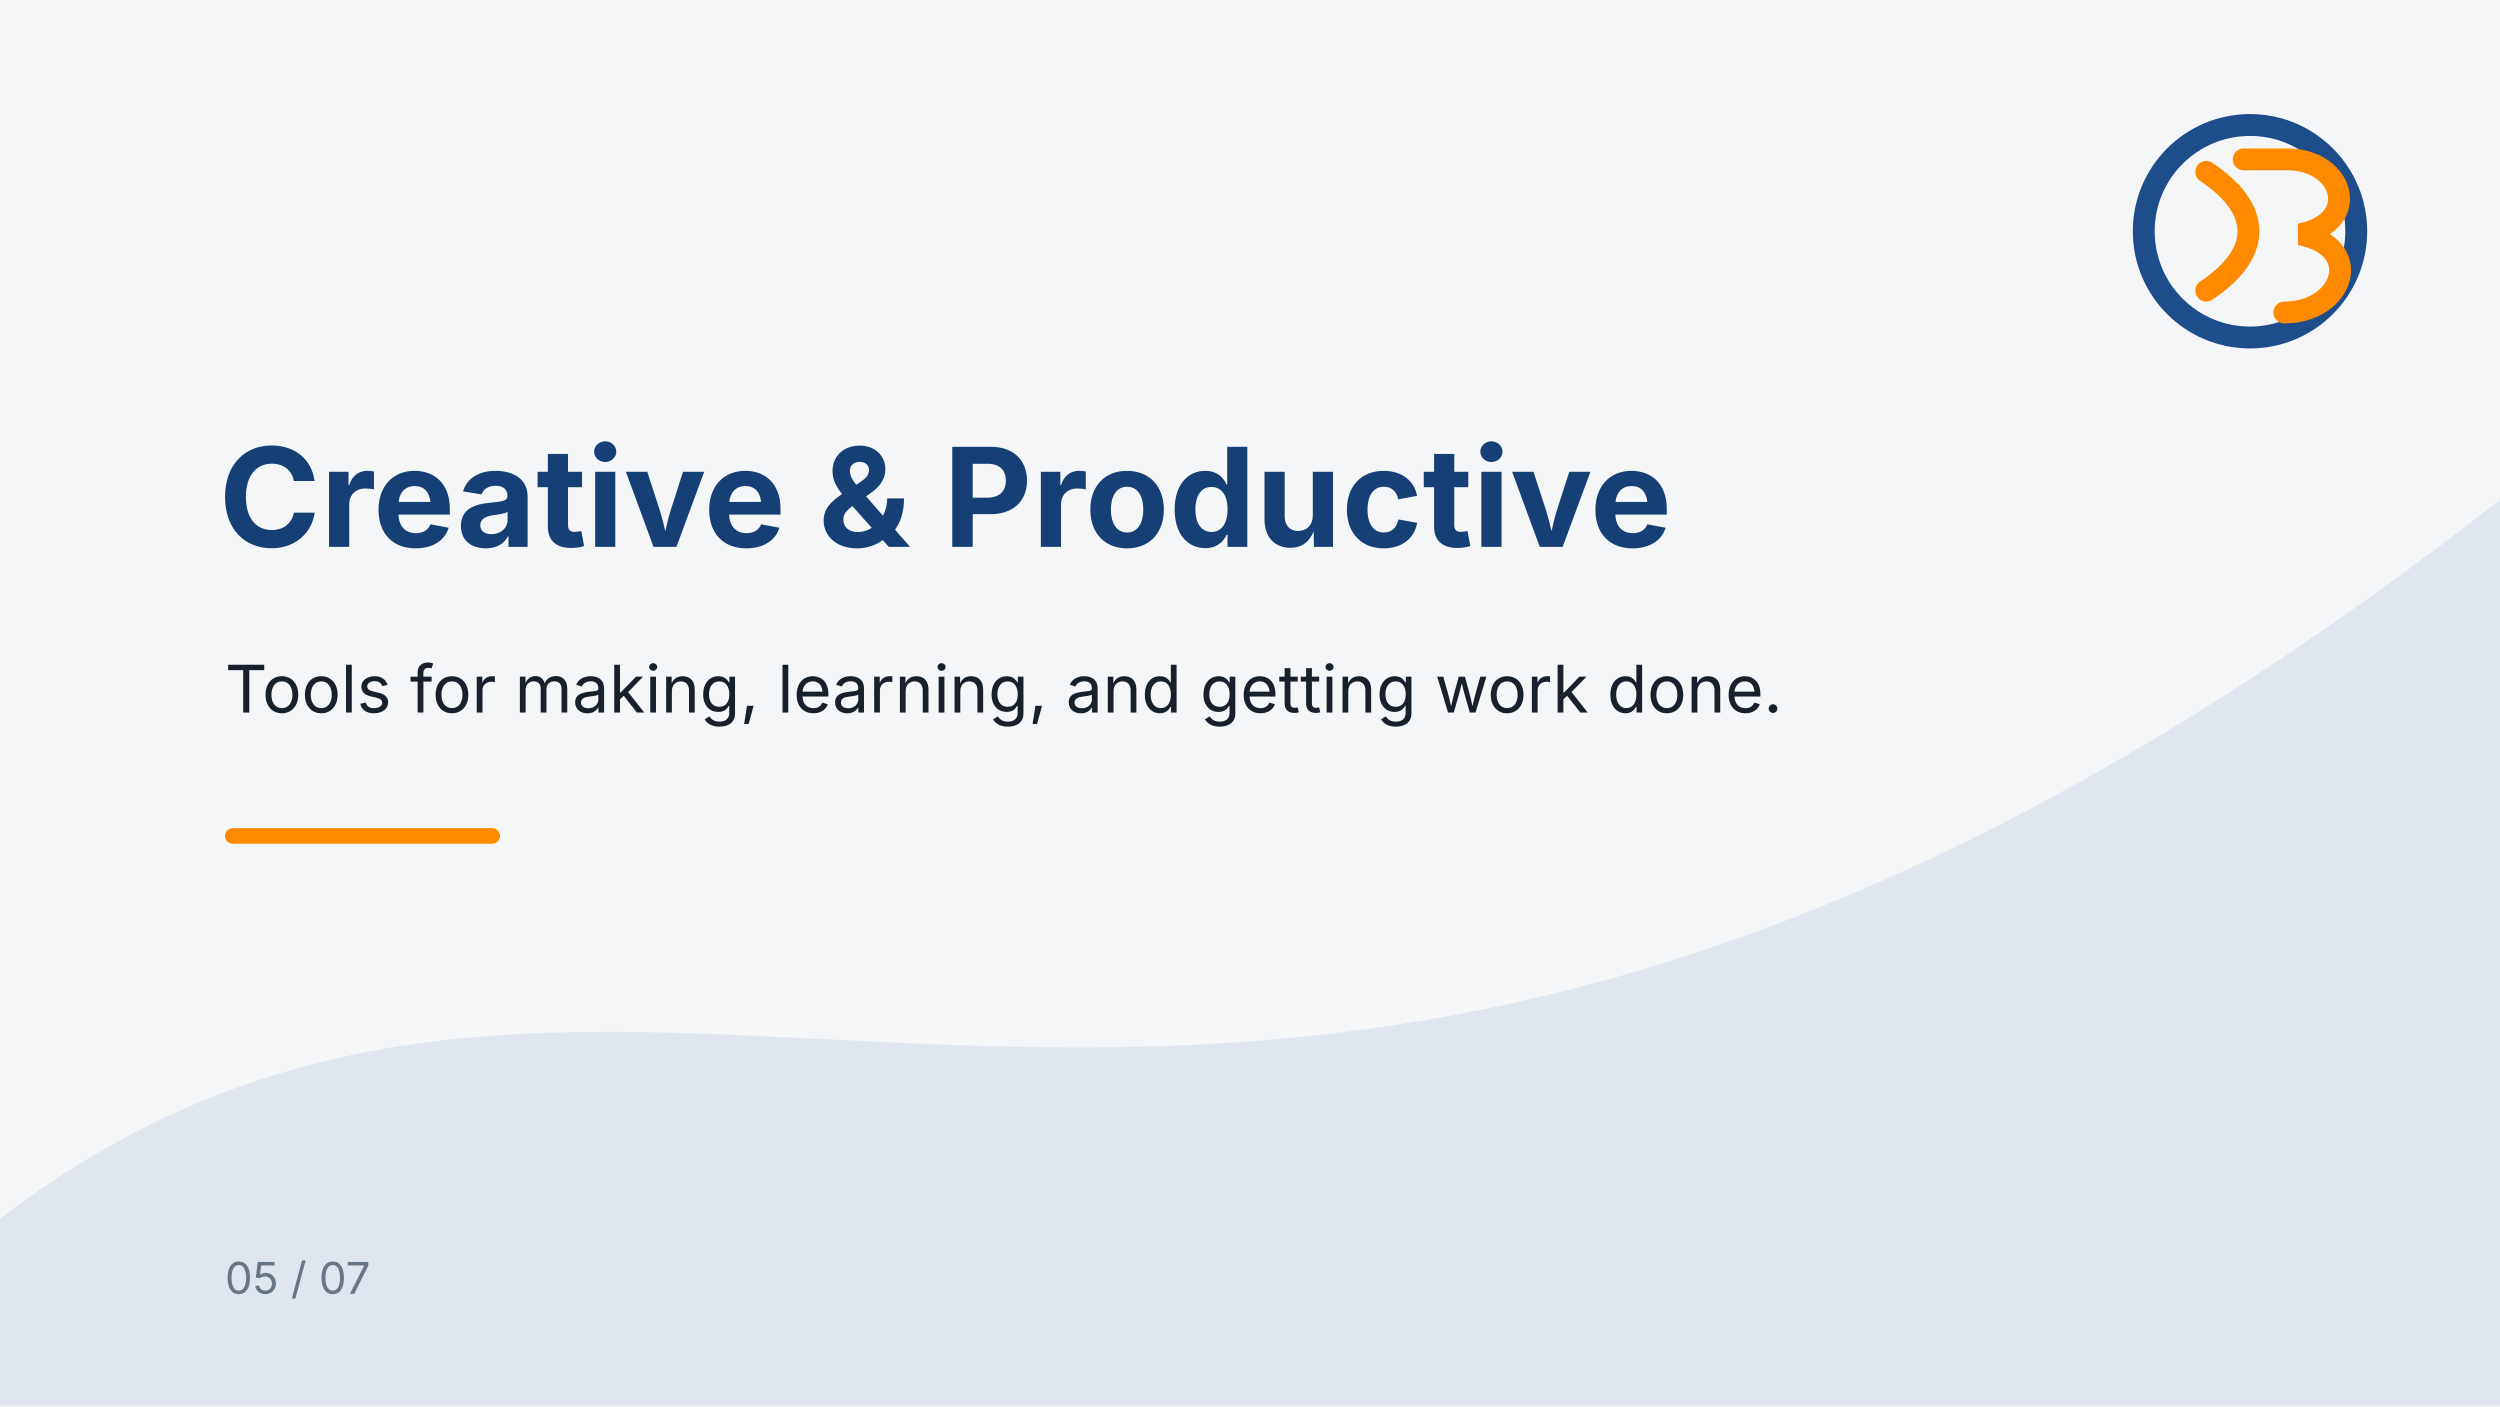
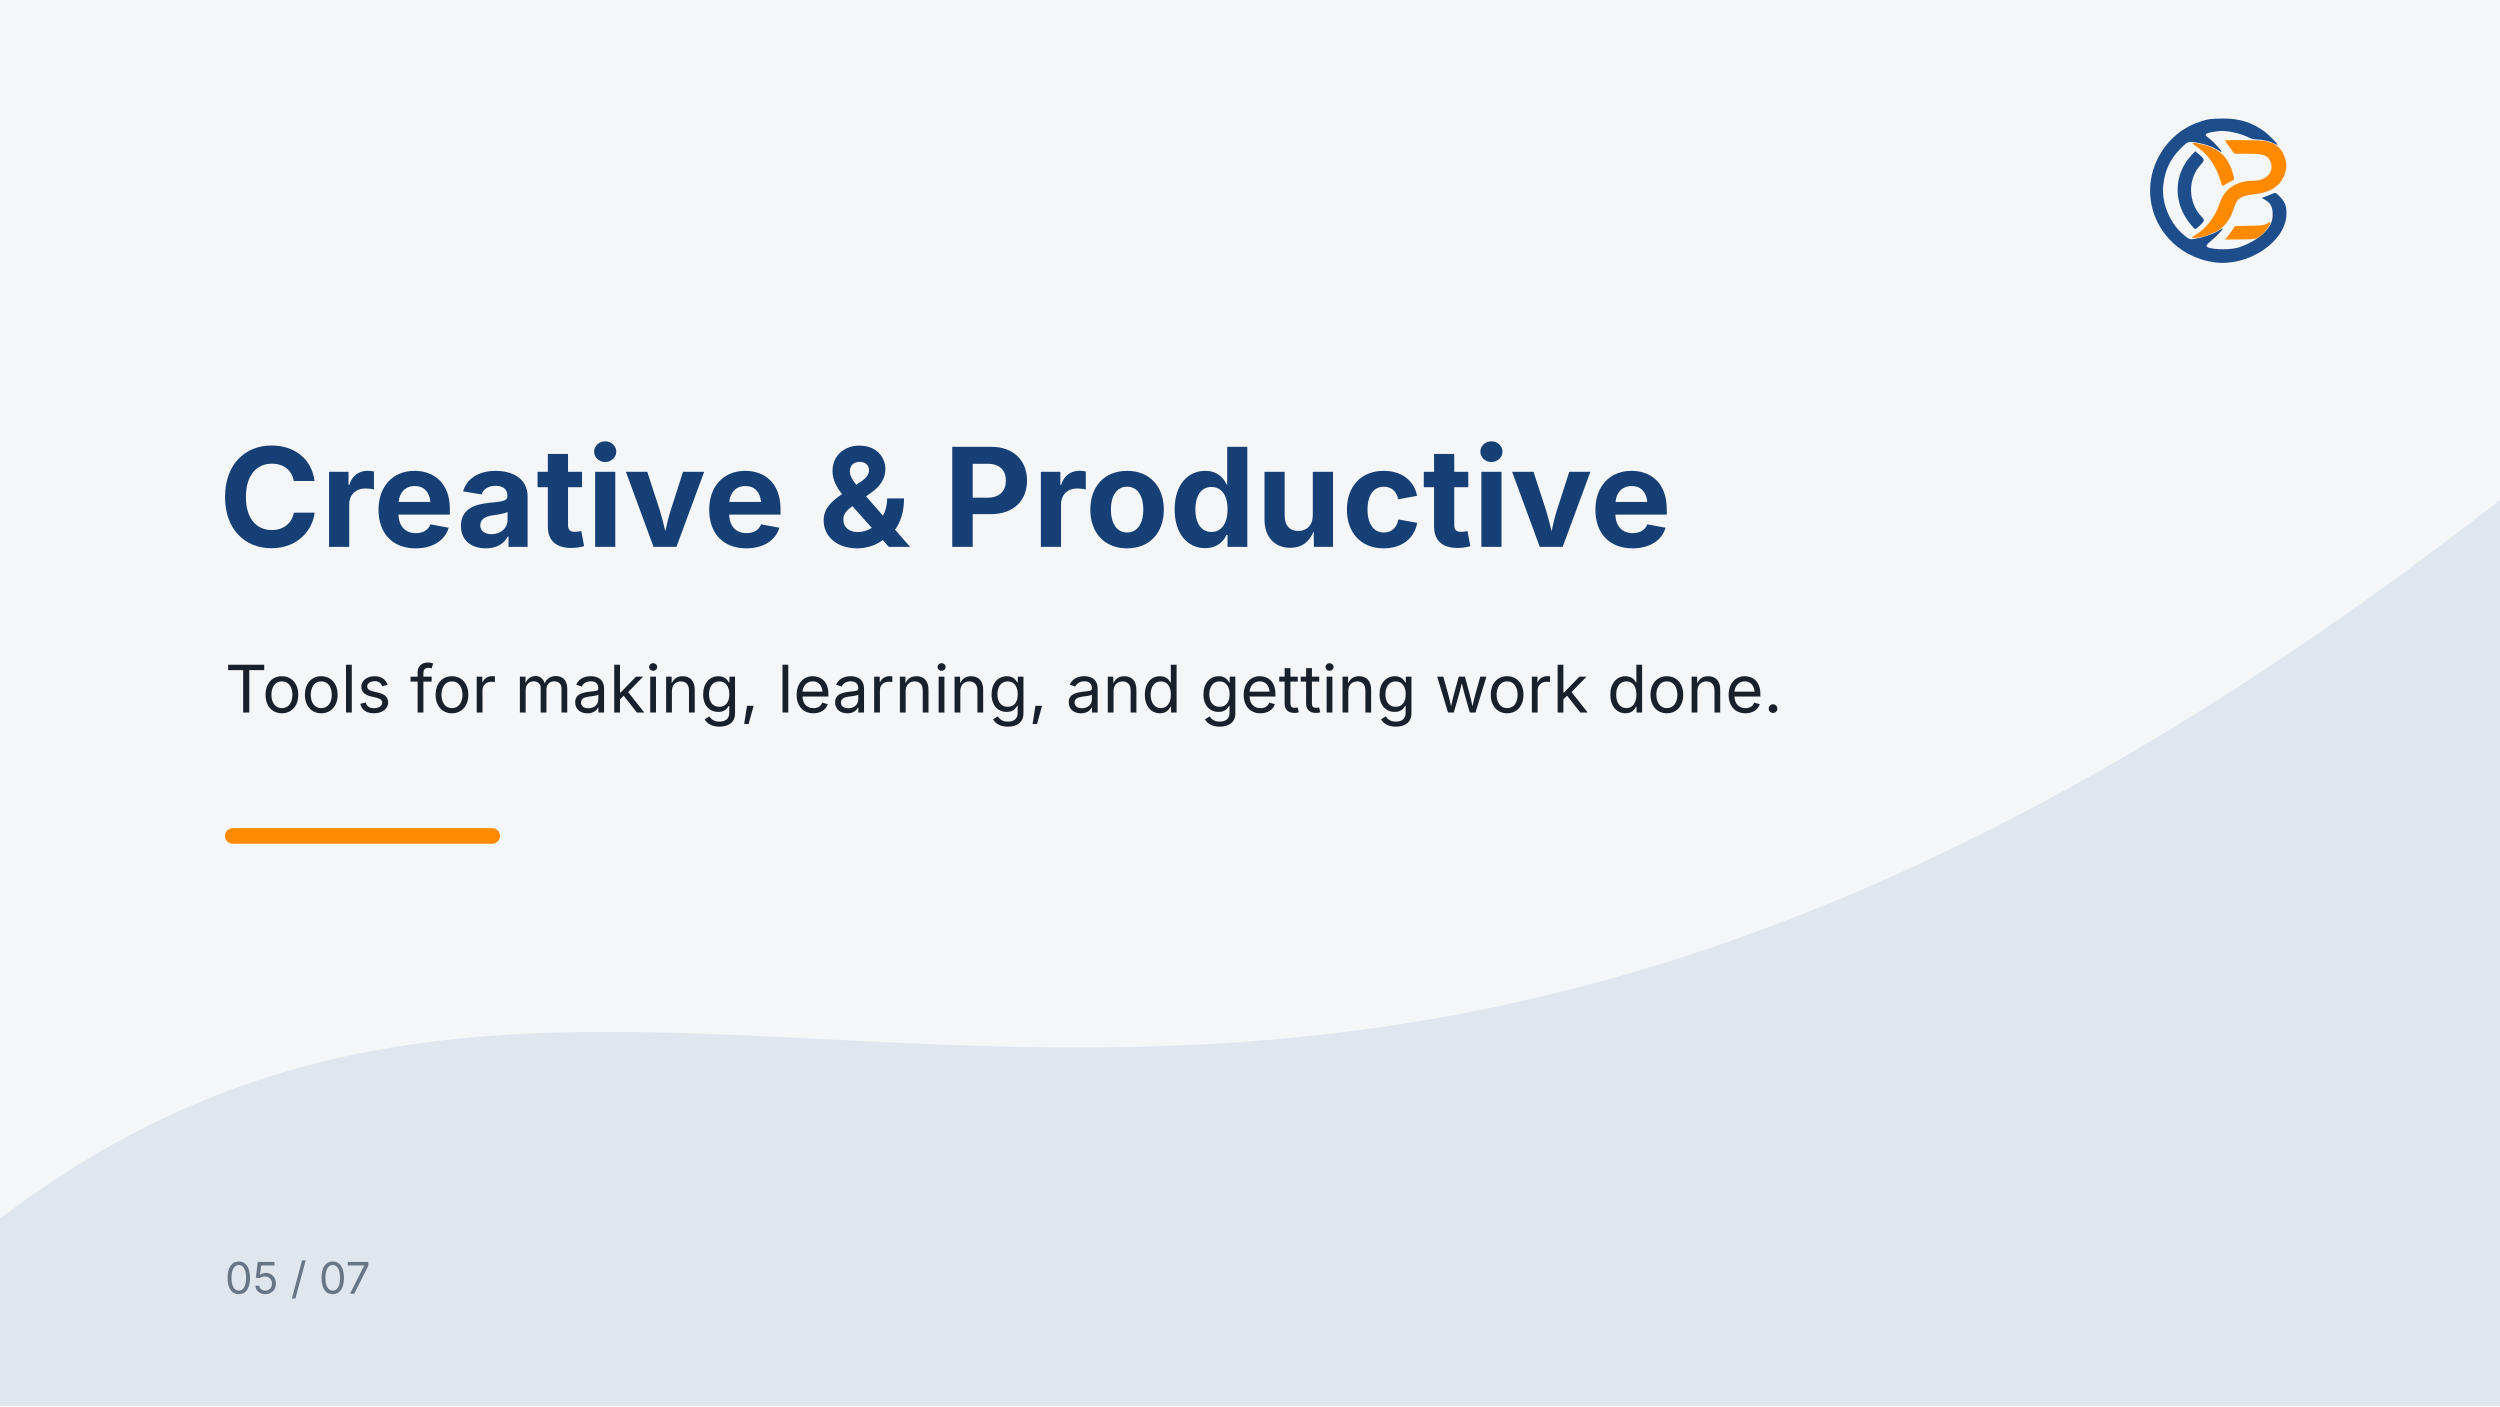
<svg xmlns="http://www.w3.org/2000/svg" viewBox="0 0 800 450">
  <rect width="800" height="450" fill="#F4F6F8" />
  <path d="M0 390C210 230 390 480 800 160V450H0Z" fill="#1E4D8C" opacity=".1" />
-   <circle cx="720" cy="74" r="34" fill="none" stroke="#1E4D8C" stroke-width="7" />
-   <path d="M706 55c18 12 18 26 0 38M718 51h14c18 0 24 20 4 24 21 4 14 25-5 25" fill="none" stroke="#FF8A00" stroke-width="7" stroke-linecap="round" />
+   <g transform="translate(684 34) scale(.105)">
+     <g id="symbol" fill-rule="evenodd">
+       <path fill="#1E4D8C" d="M235.45 475.75C121.59 460.63 38.54 368.36 38.44 256.87C38.35 168.16 94.62 84.61 176.22 52.29C207.41 39.93 221 37.5 259.63 37.39C310.14 37.24 347.13 48.53 385.3 75.77C399.44 85.86 428.8 115.44 426.73 117.51C426.22 118.01 421.37 116.11 415.94 113.28C402.93 106.5 381.31 101.47 364.7 101.36C356.14 101.31 347.86 99.5 341.73 96.36C313.77 82.02 271.08 72.82 246.64 75.87C206.43 80.89 200 85.17 216.13 96.15C231.96 106.93 266.25 146.3 252.98 138.46C251.32 137.47 246.15 134.35 241.49 131.51C228.53 123.6 208.38 116.37 187.81 112.25C154.61 105.61 154.53 105.64 130.57 129.68C98.35 162.02 81.58 199.35 78.11 246.49C74.12 300.82 101.89 362.27 145.67 395.98C159.49 406.63 159.49 406.63 176.92 403.58C202.25 399.15 229.22 389.98 245.19 380.36C252.86 375.74 259.57 372.39 260.09 372.91C261.75 374.57 237.77 399.45 223.67 410.7C216.19 416.67 210.07 423.36 210.07 425.57C210.07 435.78 273.18 439.67 304.35 431.39C332.3 423.96 369.73 402.94 386.03 385.51C406.19 363.96 411.93 351.28 411.93 328.32C411.93 306.61 405.42 294.55 388.57 285.08L378.58 279.46L392.84 274.15C400.68 271.23 410.13 267.39 413.83 265.62C420.3 262.52 421.04 262.86 432.44 274.09C449.72 291.11 454.9 304.82 453.85 330.71C450.48 413.95 337.09 489.25 235.45 475.75ZM163.21 361.63C108.09 297.11 108.63 208.97 164.53 149.04L175.81 136.95L186.65 146.02C204.63 161.05 205.51 164.79 193.89 176.89C152.56 219.93 153.09 292.43 195.05 336.31C202.61 344.21 203.33 346.01 201.02 351.1C198.63 356.34 178.88 374.46 175.55 374.46C174.8 374.46 169.24 368.69 163.21 361.63Z" />
+       <path fill="#FF8A00" d="M275.72 395.62C280.23 389.96 286.85 380.81 290.42 375.26L296.91 365.19L339.91 364.33C383.09 363.48 384.73 363.19 404.08 353.23C410.81 349.77 398.77 370.46 386.1 384.13C366.53 405.26 364.42 405.89 313.87 405.89L267.51 405.89L275.72 395.62ZM166.39 400.96C164.89 400.03 169.77 395.92 177.65 391.47C207.8 374.45 237.71 335.44 249.99 297.1C264.55 251.62 301.05 226.99 353.87 226.99C393.68 226.99 418.07 198.98 404.99 168.28C396.65 148.71 384.9 144.79 334.59 144.79L295.45 144.79L280.67 124.94C272.54 114.02 266.32 104.65 266.85 104.12C268.52 102.46 367.71 103.26 383.6 105.07C391.94 106.02 399.35 107.73 400.06 108.87C400.76 110.01 403.13 110.95 405.31 110.95C415.28 110.95 434.68 126.31 441.77 139.8C455.91 166.77 457.26 189.36 446.16 213.5C431.26 245.9 403.26 262.87 355.68 268.34C314.82 273.04 303.5 280.41 294.79 307.98C285.04 338.8 270.84 360.63 251.05 375.2C244.7 379.89 233.58 385.12 211.27 393.94C199.97 398.41 169.88 403.12 166.39 400.96ZM257.32 241.12C256.71 239.33 253.85 230.25 250.96 220.95C238.62 181.12 213.73 146 183.09 125.19C165.47 113.23 163.26 109.91 174.08 111.68C241.69 122.74 273.02 147.02 289.61 201.25C296.34 223.25 296.28 223.6 284.41 229.12C278.76 231.75 270.6 236.25 266.29 239.13C260.24 243.17 258.19 243.63 257.32 241.12Z" />
+     </g>
+   </g>
  <text x="70" y="175" font-family="Inter,DejaVu Sans,sans-serif" font-size="44" font-weight="650" fill="#163F75">Creative &amp; Productive</text>
  <text x="72" y="228" font-family="Inter,DejaVu Sans,sans-serif" font-size="21" fill="#18212B">Tools for making, learning, and getting work done.</text>
  <rect x="72" y="265" width="88" height="5" rx="2.5" fill="#FF8A00" />
  <text x="72" y="414" font-family="Inter,DejaVu Sans,sans-serif" font-size="14" fill="#687584">05 / 07</text>
</svg>
